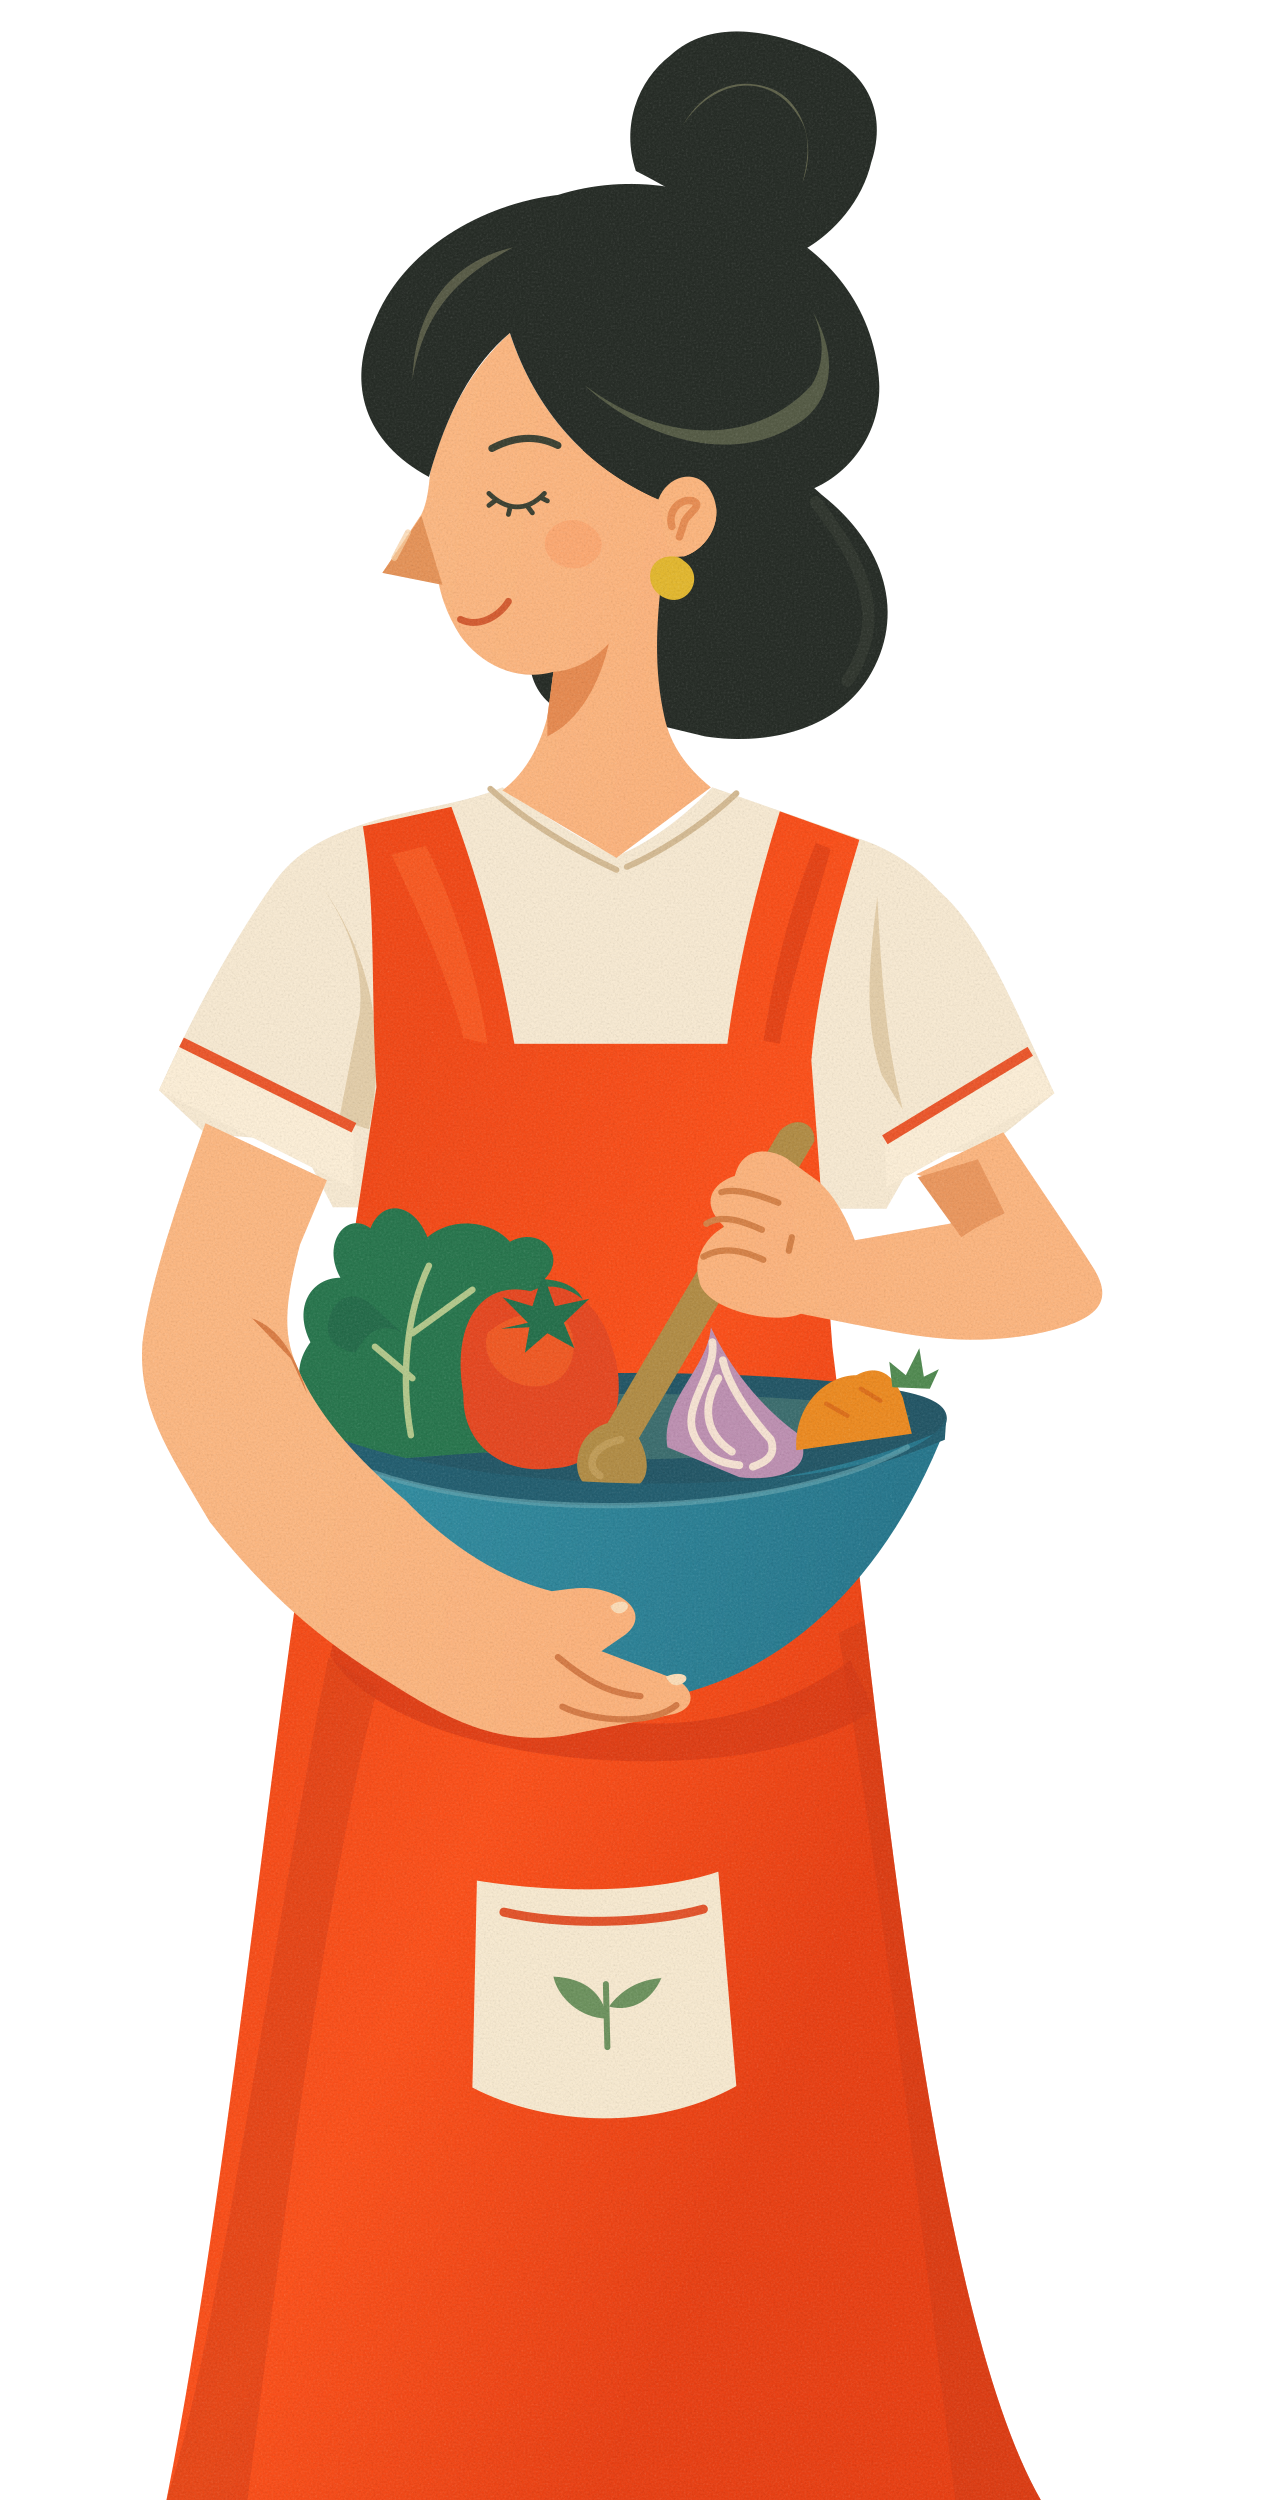
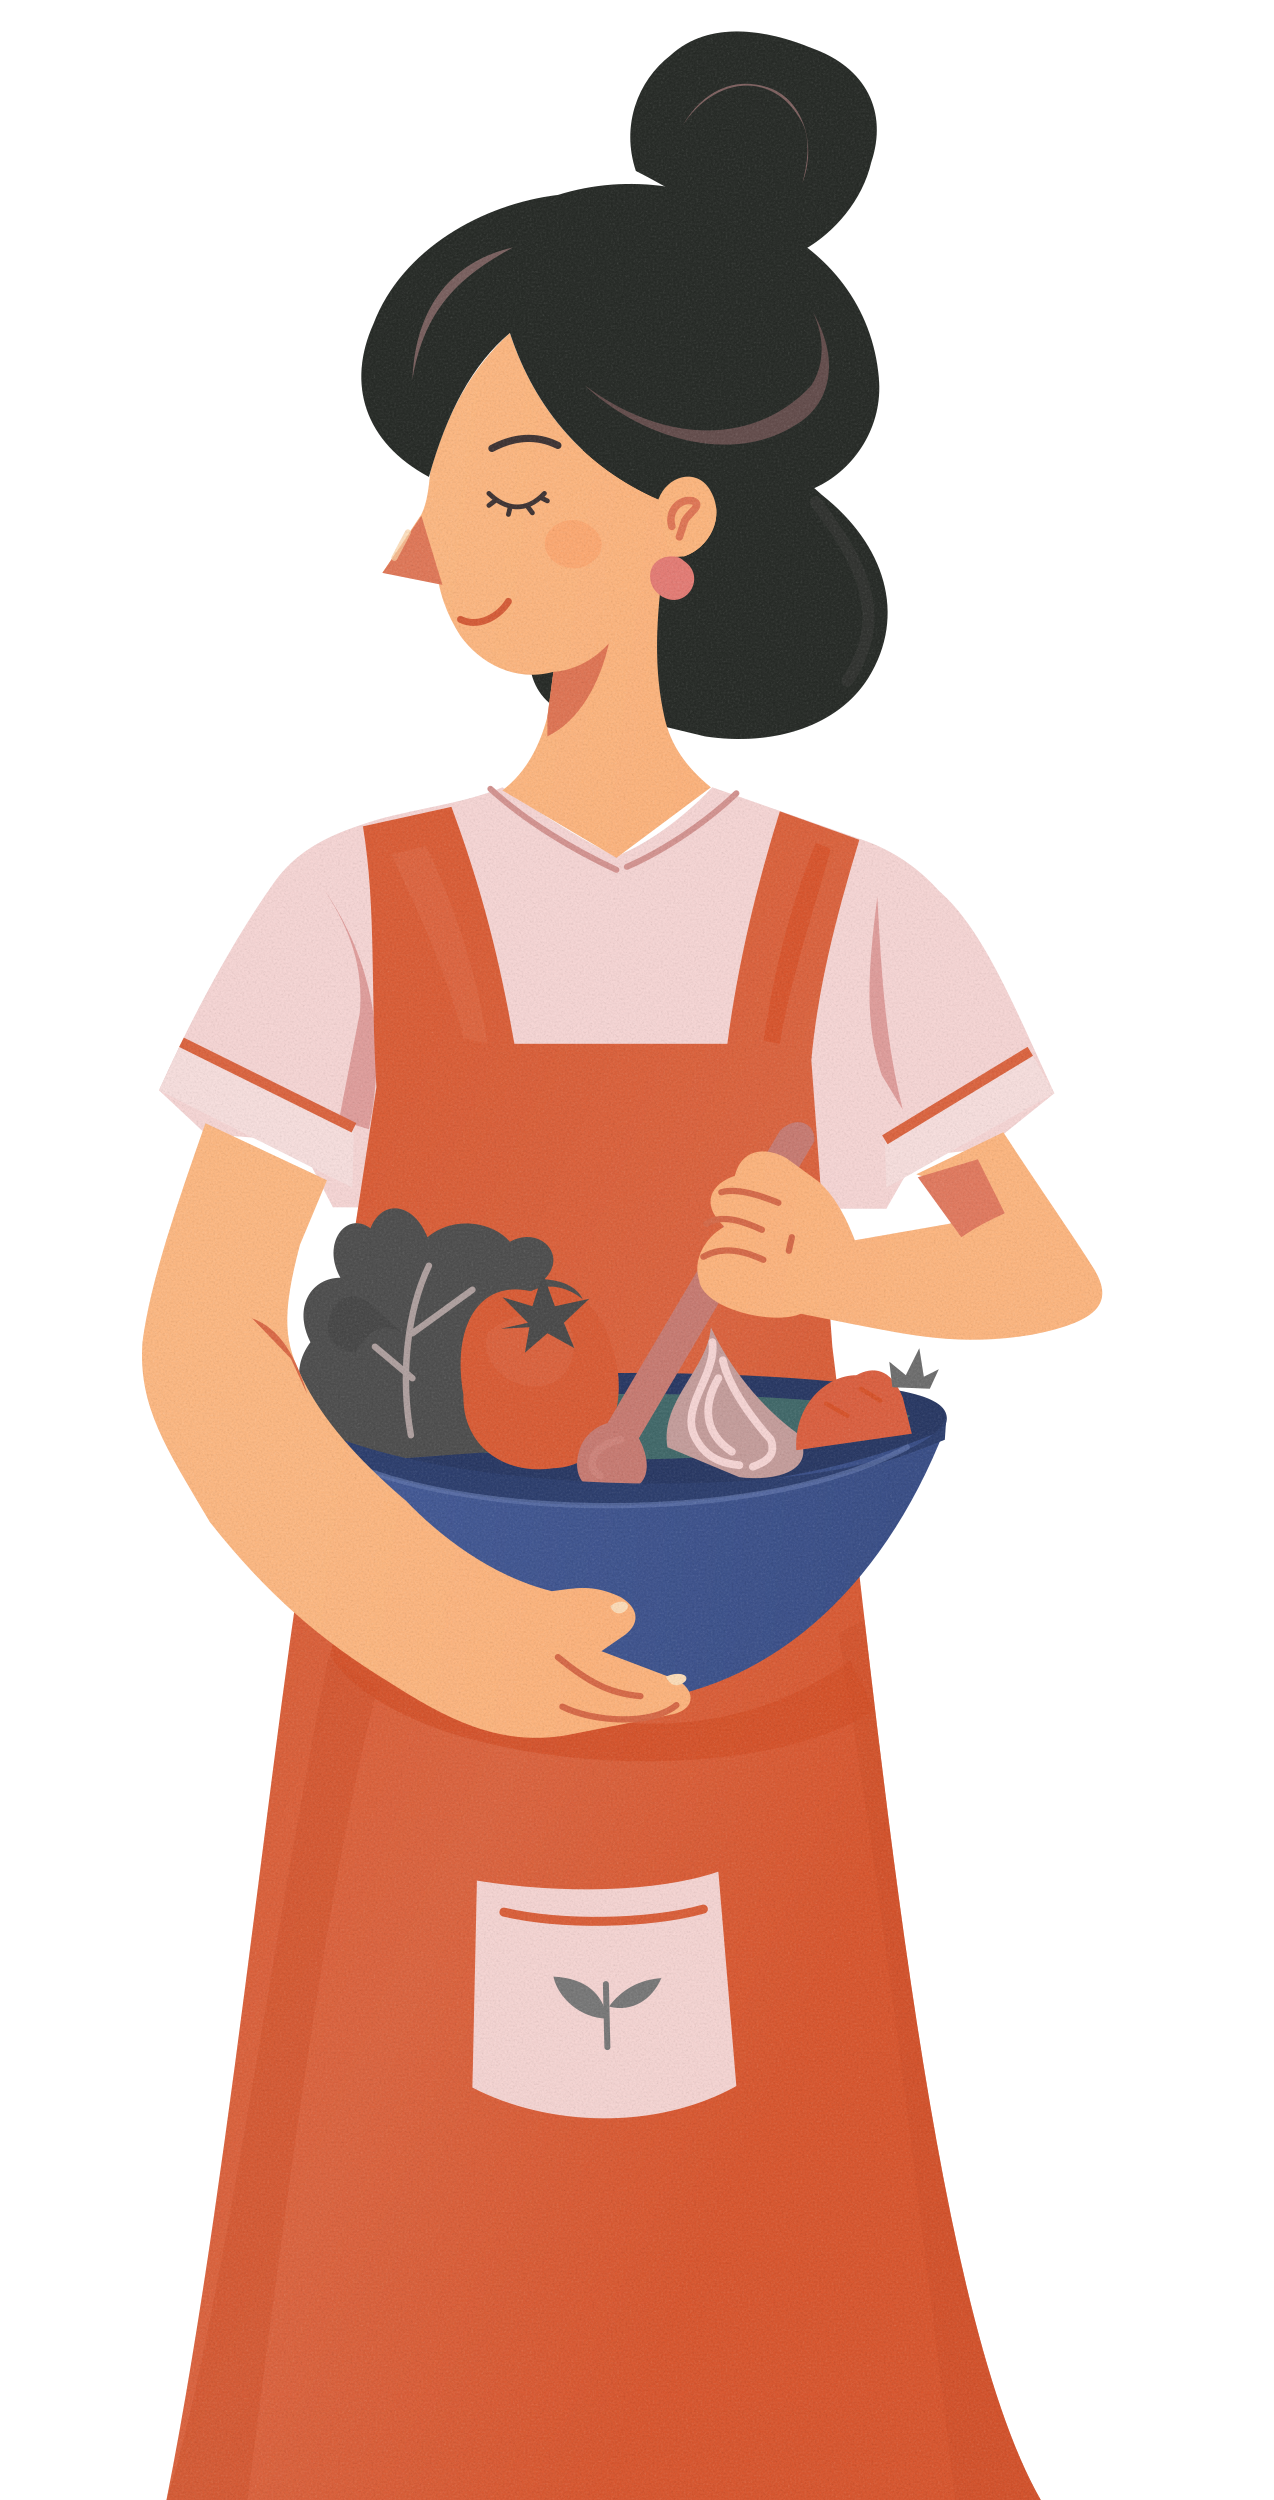
<svg xmlns="http://www.w3.org/2000/svg" viewBox="0 185 849 1667" fill="none" role="img" aria-labelledby="title">
  <defs>
    <filter id="sara-paint" x="-2%" y="-2%" width="104%" height="104%" color-interpolation-filters="sRGB">
      <feTurbulence type="fractalNoise" baseFrequency=".72" numOctaves="3" seed="28" stitchTiles="stitch" result="n" />
      <feColorMatrix in="n" type="saturate" values="0" />
      <feComponentTransfer>
        <feFuncA type="linear" slope=".22" />
      </feComponentTransfer>
      <feComposite in2="SourceGraphic" operator="in" result="ink" />
      <feBlend in="SourceGraphic" in2="ink" mode="soft-light" />
    </filter>
    <linearGradient id="skin" x1="260" y1="750" x2="650" y2="800" gradientUnits="userSpaceOnUse">
      <stop stop-color="#ffb982" />
      <stop offset=".52" stop-color="#ffb47c" />
      <stop offset="1" stop-color="#ffb780" />
    </linearGradient>
    <linearGradient id="apron" x1="180" y1="1100" x2="640" y2="1300" gradientUnits="userSpaceOnUse">
-       <stop stop-color="#f44816" />
-       <stop offset=".5" stop-color="#ff5019" />
-       <stop offset="1" stop-color="#eb3f12" />
+       <stop stop-color="#dc5d36" />
+       <stop offset=".5" stop-color="#dd643f" />
+       <stop offset="1" stop-color="#da562e" />
    </linearGradient>
    <linearGradient id="bowl" x1="250" y1="1200" x2="600" y2="1230" gradientUnits="userSpaceOnUse">
-       <stop stop-color="#318da1" />
-       <stop offset="1" stop-color="#26778d" />
+       <stop stop-color="#435996" />
+       <stop offset="1" stop-color="#394e87" />
    </linearGradient>
    <clipPath id="apron-clip">
      <path d="M242 736 301 723C321 777 333 824 343 881L485 881C492 827 505 774 520 726L573 745C556 801 545 847 541 892L555 1083C585 1319 618 1720 694 1852H111C157 1620 186 1284 216 1140L251 910C247 846 251 791 242 736Z" />
    </clipPath>
  </defs>
  <g id="sara-reference-pose" filter="url(#sara-paint)">
-     <path d="M335 710C307 722 268 725 241 735 210 745 193 758 181 776 155 813 128 863 106 912L137 941 199 946 222 990 591 991 611 956 657 951 703 914C675 853 655 804 626 779 610 761 591 750 572 744L475 710C456 730 433 747 411 756 383 743 356 724 335 710Z" fill="#faecd4" />
-     <path d="M216 778C235 807 242 831 240 860L226 932 246 938C258 880 249 826 216 778ZM585 783C579 830 576 867 588 902L602 925C591 881 588 841 585 783Z" fill="#e5cfaa" />
-     <path d="M327 711C351 733 383 752 411 765M491 714C468 736 439 754 418 763" stroke="#d6bc94" stroke-width="4" stroke-linecap="round" />
+     <path d="M335 710C307 722 268 725 241 735 210 745 193 758 181 776 155 813 128 863 106 912L137 941 199 946 222 990 591 991 611 956 657 951 703 914C675 853 655 804 626 779 610 761 591 750 572 744L475 710C456 730 433 747 411 756 383 743 356 724 335 710Z" fill="#f8d7d6" />
+     <path d="M216 778C235 807 242 831 240 860L226 932 246 938C258 880 249 826 216 778ZM585 783C579 830 576 867 588 902L602 925C591 881 588 841 585 783Z" fill="#e19e9c" />
+     <path d="M327 711C351 733 383 752 411 765M491 714C468 736 439 754 418 763" stroke="#d59491" stroke-width="4" stroke-linecap="round" />
    <path d="M242 736 301 723C321 777 333 824 343 881L485 881C492 827 505 774 520 726L573 745C556 801 545 847 541 892L555 1083C585 1319 618 1720 694 1852H111C157 1620 186 1284 216 1140L251 910C247 846 251 791 242 736Z" fill="url(#apron)" />
-     <path d="M261 755C283 801 301 843 309 877L325 881C318 831 300 782 284 749Z" fill="#ff6326" opacity=".65" />
-     <path d="M544 747C526 791 516 834 509 879L520 881C527 838 543 791 554 751Z" fill="#e84214" />
+     <path d="M261 755C283 801 301 843 309 877L325 881C318 831 300 782 284 749Z" fill="#e06a45" opacity=".65" />
+     <path d="M544 747C526 791 516 834 509 879L520 881C527 838 543 791 554 751Z" fill="#da552d" />
    <g clip-path="url(#apron-clip)">
-       <path d="M219 1290C183 1468 145 1749 111 1852H165C194 1624 222 1421 252 1310ZM559 1274C587 1436 617 1691 637 1852H694C657 1652 622 1411 587 1260Z" fill="#cb3613" opacity=".38" />
-       <path d="M231 1246C310 1328 458 1372 567 1292L583 1325C500 1382 270 1367 220 1289Z" fill="#d73813" opacity=".68" />
+       <path d="M219 1290C183 1468 145 1749 111 1852H165C194 1624 222 1421 252 1310ZM559 1274C587 1436 617 1691 637 1852H694C657 1652 622 1411 587 1260Z" fill="#cc4b24" opacity=".38" />
+       <path d="M231 1246C310 1328 458 1372 567 1292L583 1325C500 1382 270 1367 220 1289Z" fill="#d44e25" opacity=".68" />
    </g>
-     <path d="M318 1439C374 1448 438 1447 479 1433L491 1576C437 1606 365 1603 315 1577Z" fill="#faecd2" />
-     <path d="M336 1460C374 1469 433 1468 469 1458" stroke="#e5532a" stroke-width="6" stroke-linecap="round" />
-     <path d="M405 1531C387 1531 372 1517 369 1503 390 1504 402 1514 405 1531ZM406 1523C415 1511 427 1505 441 1504 435 1518 422 1527 406 1523Z" fill="#6d935e" />
-     <path d="M405 1550L404 1508" stroke="#6d935e" stroke-width="4" stroke-linecap="round" />
-     <path d="M394 475C443 458 506 476 548 515 590 548 605 595 579 637 559 669 516 683 470 676L416 663C374 670 351 650 353 618L358 543Z" fill="#252b25" />
-     <path d="M544 520C579 565 591 600 565 639" stroke="#41473b" stroke-width="8" stroke-linecap="round" opacity=".35" />
+     <path d="M318 1439C374 1448 438 1447 479 1433L491 1576C437 1606 365 1603 315 1577Z" fill="#f7d6d4" />
+     <path d="M336 1460C374 1469 433 1468 469 1458" stroke="#dc5f39" stroke-width="6" stroke-linecap="round" />
+     <path d="M405 1531C387 1531 372 1517 369 1503 390 1504 402 1514 405 1531ZM406 1523C415 1511 427 1505 441 1504 435 1518 422 1527 406 1523Z" fill="#787878" />
+     <path d="M405 1550L404 1508" stroke="#787878" stroke-width="4" stroke-linecap="round" />
+     <path d="M394 475C443 458 506 476 548 515 590 548 605 595 579 637 559 669 516 683 470 676L416 663C374 670 351 650 353 618L358 543Z" fill="#262a26" />
+     <path d="M544 520C579 565 591 600 565 639" stroke="#41433f" stroke-width="8" stroke-linecap="round" opacity=".35" />
    <path d="M340 407C357 459 391 497 439 518 445 502 464 497 473 511 485 530 472 551 456 556L443 557C437 599 436 632 443 663 447 682 458 697 474 710L411 757 335 712C351 700 360 682 365 663L369 633C343 640 320 627 307 609 298 595 292 579 291 562L255 567 281 528C285 520 286 509 287 499 298 460 315 430 340 407Z" fill="url(#skin)" />
-     <path d="M369 633C383 632 396 625 406 614 400 641 386 666 365 676L365 663Z" fill="#e98b50" />
-     <path d="M281 529 295 575 255 567Z" fill="#e89458" />
+     <path d="M369 633C383 632 396 625 406 614 400 641 386 666 365 676L365 663Z" fill="#e17554" />
+     <path d="M281 529 295 575 255 567Z" fill="#e27858" />
    <path d="M263 557 272 540" stroke="#ffd5a6" stroke-width="4" stroke-linecap="round" opacity=".7" />
-     <path d="M286 503C243 480 231 441 249 401 268 351 322 321 372 315 420 300 470 309 510 333 553 353 582 390 586 437 589 469 570 498 544 510 512 527 477 525 439 518 391 497 357 459 340 407 315 428 298 460 286 503Z" fill="#252b25" />
-     <path d="M424 299C414 269 425 239 447 222 473 198 512 205 541 217 578 230 592 260 581 293 575 319 556 340 537 351L492 335C462 321 444 309 424 299Z" fill="#252b25" />
-     <path d="M455 269C476 236 516 231 535 267 541 279 538 296 535 307 545 281 535 252 514 244 490 235 468 246 455 269Z" fill="#60634b" />
-     <path d="M275 438C283 389 309 368 342 350 306 358 277 385 275 438Z" fill="#65674f" opacity=".8" />
-     <path d="M390 442C445 483 505 481 541 442 551 426 549 408 542 393 563 430 550 457 531 468 488 496 427 477 390 442Z" fill="#555b45" />
+     <path d="M286 503C243 480 231 441 249 401 268 351 322 321 372 315 420 300 470 309 510 333 553 353 582 390 586 437 589 469 570 498 544 510 512 527 477 525 439 518 391 497 357 459 340 407 315 428 298 460 286 503Z" fill="#262a26" />
+     <path d="M424 299C414 269 425 239 447 222 473 198 512 205 541 217 578 230 592 260 581 293 575 319 556 340 537 351L492 335C462 321 444 309 424 299Z" fill="#262a26" />
+     <path d="M455 269C476 236 516 231 535 267 541 279 538 296 535 307 545 281 535 252 514 244 490 235 468 246 455 269Z" fill="#806261" />
+     <path d="M275 438C283 389 309 368 342 350 306 358 277 385 275 438Z" fill="#8e6e6d" opacity=".8" />
+     <path d="M390 442C445 483 505 481 541 442 551 426 549 408 542 393 563 430 550 457 531 468 488 496 427 477 390 442Z" fill="#644d4c" />
    <path d="M439 518C445 502 464 497 473 511 485 530 472 551 456 556L445 549Z" fill="#ffb77e" />
-     <path d="M448 536C445 526 453 517 462 519 470 522 457 528 456 534L453 543" stroke="#e98d52" stroke-width="5" stroke-linecap="round" />
-     <path d="M328 484C343 476 358 475 372 482" stroke="#3b4031" stroke-width="4.8" stroke-linecap="round" />
-     <path d="M326 514C337 525 351 527 363 514M330 519 326 522M340 524 339 528M352 523 355 527M361 517 365 519" stroke="#3b4031" stroke-width="3.2" stroke-linecap="round" />
-     <path d="M307 598C319 604 333 596 339 586" stroke="#d65c30" stroke-width="4.6" stroke-linecap="round" />
+     <path d="M448 536C445 526 453 517 462 519 470 522 457 528 456 534L453 543" stroke="#e17655" stroke-width="5" stroke-linecap="round" />
+     <path d="M328 484C343 476 358 475 372 482" stroke="#3e3333" stroke-width="4.8" stroke-linecap="round" />
+     <path d="M326 514C337 525 351 527 363 514M330 519 326 522M340 524 339 528M352 523 355 527M361 517 365 519" stroke="#3e3333" stroke-width="3.2" stroke-linecap="round" />
+     <path d="M307 598C319 604 333 596 339 586" stroke="#d75c37" stroke-width="4.6" stroke-linecap="round" />
    <path d="M364 543C369 532 383 528 394 536 407 546 401 558 389 563 375 567 360 557 364 543Z" fill="#ffa56e" opacity=".75" />
-     <path d="M447 556C430 557 429 578 444 584 459 590 471 569 456 559 453 556 450 556 447 556Z" fill="#e5b92e" />
-     <path d="M212 1127C241 1091 578 1095 622 1119 646 1131 621 1155 577 1171 453 1204 261 1192 212 1143Z" fill="#225666" />
-     <path d="M229 1130C291 1109 553 1110 607 1129 573 1162 305 1173 229 1130Z" fill="#3c6e6f" />
-     <path d="M214 1139C200 1118 193 1099 207 1080 195 1056 208 1037 227 1037 214 1014 231 992 247 1004 255 984 276 987 285 1010 303 995 329 1000 340 1013 360 1002 379 1022 363 1038 391 1040 396 1059 383 1073 402 1095 411 1132 412 1147L260 1158Z" fill="#27764d" />
-     <path d="M274 1142C267 1104 271 1060 286 1029M275 1104 250 1083M275 1074 315 1045" stroke="#b4ca8c" stroke-width="4.3" stroke-linecap="round" />
-     <path d="M237 1087C218 1084 215 1071 222 1058 228 1047 240 1047 250 1057L267 1073C253 1067 245 1073 237 1087Z" fill="#236b49" />
-     <path d="M309 1115C301 1070 319 1038 354 1046 376 1035 401 1055 408 1083 421 1119 406 1163 369 1164 335 1169 308 1148 309 1115Z" fill="#e84720" />
-     <path d="M325 1074C342 1059 362 1058 377 1066 388 1080 382 1103 366 1108 343 1115 319 1095 325 1074Z" fill="#f35923" />
-     <path d="m352 1067-17-17 20 6 7-22 8 22 23-5-17 16 7 17-18-10-15 13 3-17-19 1Z" fill="#24704b" />
-     <path d="M445 1150C440 1119 472 1098 474 1070 486 1096 507 1123 532 1141 546 1166 517 1173 493 1170Z" fill="#bf91b3" />
-     <path d="M475 1080C478 1103 451 1125 465 1146 472 1158 483 1161 493 1162M482 1092C486 1111 504 1134 514 1145 518 1156 510 1160 502 1163M479 1104C468 1123 470 1141 488 1153" stroke="#f9e5d5" stroke-width="5.2" stroke-linecap="round" />
-     <path d="M531 1152C529 1122 551 1102 571 1102 582 1096 594 1097 602 1117L608 1141Z" fill="#ef8b20" />
-     <path d="m595 1110-2-17 11 9 9-18 3 19 10-5-6 13Z" fill="#518b51" />
-     <path d="m551 1121 14 8m9-18 13 8" stroke="#df6f19" stroke-width="3" stroke-linecap="round" />
-     <path d="M520 939C531 928 544 934 543 946L426 1144C435 1161 434 1179 411 1180 387 1182 382 1167 386 1153 389 1141 400 1135 405 1134Z" fill="#b38d45" />
-     <path d="M414 1145C396 1148 389 1162 400 1169" stroke="#c39e58" stroke-width="5" stroke-linecap="round" />
+     <path d="M447 556C430 557 429 578 444 584 459 590 471 569 456 559 453 556 450 556 447 556Z" fill="#e67c75" />
+     <path d="M212 1127C241 1091 578 1095 622 1119 646 1131 621 1155 577 1171 453 1204 261 1192 212 1143Z" fill="#283864" />
+     <path d="M229 1130C291 1109 553 1110 607 1129 573 1162 305 1173 229 1130Z" fill="#41696a" />
+     <path d="M214 1139C200 1118 193 1099 207 1080 195 1056 208 1037 227 1037 214 1014 231 992 247 1004 255 984 276 987 285 1010 303 995 329 1000 340 1013 360 1002 379 1022 363 1038 391 1040 396 1059 383 1073 402 1095 411 1132 412 1147L260 1158Z" fill="#4e4e4e" />
+     <path d="M274 1142C267 1104 271 1060 286 1029M275 1104 250 1083M275 1074 315 1045" stroke="#b0a1a0" stroke-width="4.3" stroke-linecap="round" />
+     <path d="M237 1087C218 1084 215 1071 222 1058 228 1047 240 1047 250 1057L267 1073C253 1067 245 1073 237 1087Z" fill="#474747" />
+     <path d="M309 1115C301 1070 319 1038 354 1046 376 1035 401 1055 408 1083 421 1119 406 1163 369 1164 335 1169 308 1148 309 1115Z" fill="#db5c35" />
+     <path d="M325 1074C342 1059 362 1058 377 1066 388 1080 382 1103 366 1108 343 1115 319 1095 325 1074Z" fill="#dd633e" />
+     <path d="m352 1067-17-17 20 6 7-22 8 22 23-5-17 16 7 17-18-10-15 13 3-17-19 1Z" fill="#4a4a4a" />
+     <path d="M445 1150C440 1119 472 1098 474 1070 486 1096 507 1123 532 1141 546 1166 517 1173 493 1170Z" fill="#c69e9c" />
+     <path d="M475 1080C478 1103 451 1125 465 1146 472 1158 483 1161 493 1162M482 1092C486 1111 504 1134 514 1145 518 1156 510 1160 502 1163M479 1104C468 1123 470 1141 488 1153" stroke="#f8d7d6" stroke-width="5.2" stroke-linecap="round" />
+     <path d="M531 1152C529 1122 551 1102 571 1102 582 1096 594 1097 602 1117L608 1141Z" fill="#dd6040" />
+     <path d="m595 1110-2-17 11 9 9-18 3 19 10-5-6 13Z" fill="#6e6e6e" />
+     <path d="m551 1121 14 8m9-18 13 8" stroke="#d9532a" stroke-width="3" stroke-linecap="round" />
+     <path d="M520 939C531 928 544 934 543 946L426 1144C435 1161 434 1179 411 1180 387 1182 382 1167 386 1153 389 1141 400 1135 405 1134Z" fill="#c97b72" />
+     <path d="M414 1145C396 1148 389 1162 400 1169" stroke="#d0847b" stroke-width="5" stroke-linecap="round" />
    <path d="M211 1141C242 1257 334 1327 420 1320 510 1313 587 1248 630 1138 521 1187 335 1198 211 1141Z" fill="url(#bowl)" />
-     <path d="M211 1138C324 1190 611 1185 631 1130L630 1145C500 1199 336 1204 215 1155Z" fill="#225e70" />
-     <path d="M233 1161C326 1200 513 1200 605 1150M240 1182C261 1225 286 1248 318 1265" stroke="#65a6b0" stroke-width="3.5" stroke-linecap="round" opacity=".65" />
+     <path d="M211 1138C324 1190 611 1185 631 1130L630 1145C500 1199 336 1204 215 1155Z" fill="#2c3e6e" />
+     <path d="M233 1161C326 1200 513 1200 605 1150M240 1182C261 1225 286 1248 318 1265" stroke="#6478af" stroke-width="3.5" stroke-linecap="round" opacity=".65" />
    <path d="M611 968 669 940C691 974 715 1008 730 1032 742 1053 734 1066 688 1075 640 1083 606 1075 569 1068L534 1061C516 1069 468 1058 466 1038 462 1025 470 1010 483 1003 466 987 475 974 490 969 494 952 509 949 524 957L546 973C558 984 565 999 570 1012L633 1001C645 997 657 994 670 994 649 979 629 974 611 968Z" fill="url(#skin)" />
-     <path d="m612 970 29 40c10-7 20-12 29-16l-18-36Z" fill="#ed985e" />
-     <path d="M481 980C491 977 507 982 519 987M471 1001C482 994 497 1000 508 1005M469 1023C483 1015 498 1020 509 1025M528 1010 526 1019" stroke="#d78247" stroke-width="4.2" stroke-linecap="round" />
+     <path d="m612 970 29 40c10-7 20-12 29-16l-18-36Z" fill="#e37a5f" />
+     <path d="M481 980C491 977 507 982 519 987M471 1001C482 994 497 1000 508 1005M469 1023C483 1015 498 1020 509 1025M528 1010 526 1019" stroke="#d76a49" stroke-width="4.2" stroke-linecap="round" />
    <path d="M137 934C119 985 100 1040 95 1080 92 1123 111 1151 140 1200 178 1248 214 1279 260 1307 296 1330 332 1350 378 1342L449 1328C465 1324 463 1311 451 1305L401 1286 414 1277C427 1269 427 1258 414 1250 395 1241 384 1244 368 1246 327 1236 292 1208 271 1186 237 1157 215 1131 202 1105 190 1081 187 1064 200 1015L218 972Z" fill="url(#skin)" />
-     <path d="M168 1064C187 1071 197 1089 205 1115L194 1091Z" fill="#dc7d44" />
-     <path d="M372 1290C393 1307 406 1314 427 1316M375 1323C395 1333 434 1336 451 1322" stroke="#d77b45" stroke-width="4.2" stroke-linecap="round" />
-     <path d="M407 1256c7-6 14-2 11 2-3 4-9 4-11-2Zm37 47c9-4 16-1 13 3-4 4-10 4-13-3Z" fill="#ffdfb9" />
-     <path d="m121 880 115 57-1 40-129-65Z" fill="#fff1d9" />
-     <path d="m121 880 115 57" stroke="#ee562a" stroke-width="7" />
-     <path d="m590 945 97-59 16 28-112 63Z" fill="#fff1d9" />
-     <path d="m590 945 97-59" stroke="#ee562a" stroke-width="7" />
+     <path d="M168 1064C187 1071 197 1089 205 1115L194 1091Z" fill="#dc6946" />
+     <path d="M372 1290C393 1307 406 1314 427 1316M375 1323C395 1333 434 1336 451 1322" stroke="#d86947" stroke-width="4.2" stroke-linecap="round" />
+     <path d="M407 1256c7-6 14-2 11 2-3 4-9 4-11-2Zm37 47c9-4 16-1 13 3-4 4-10 4-13-3Z" fill="#ffdeb9" />
+     <path d="m121 880 115 57-1 40-129-65Z" fill="#f9e0df" />
+     <path d="m121 880 115 57" stroke="#dd643f" stroke-width="7" />
+     <path d="m590 945 97-59 16 28-112 63Z" fill="#f9e0df" />
+     <path d="m590 945 97-59" stroke="#dd643f" stroke-width="7" />
  </g>
</svg>
